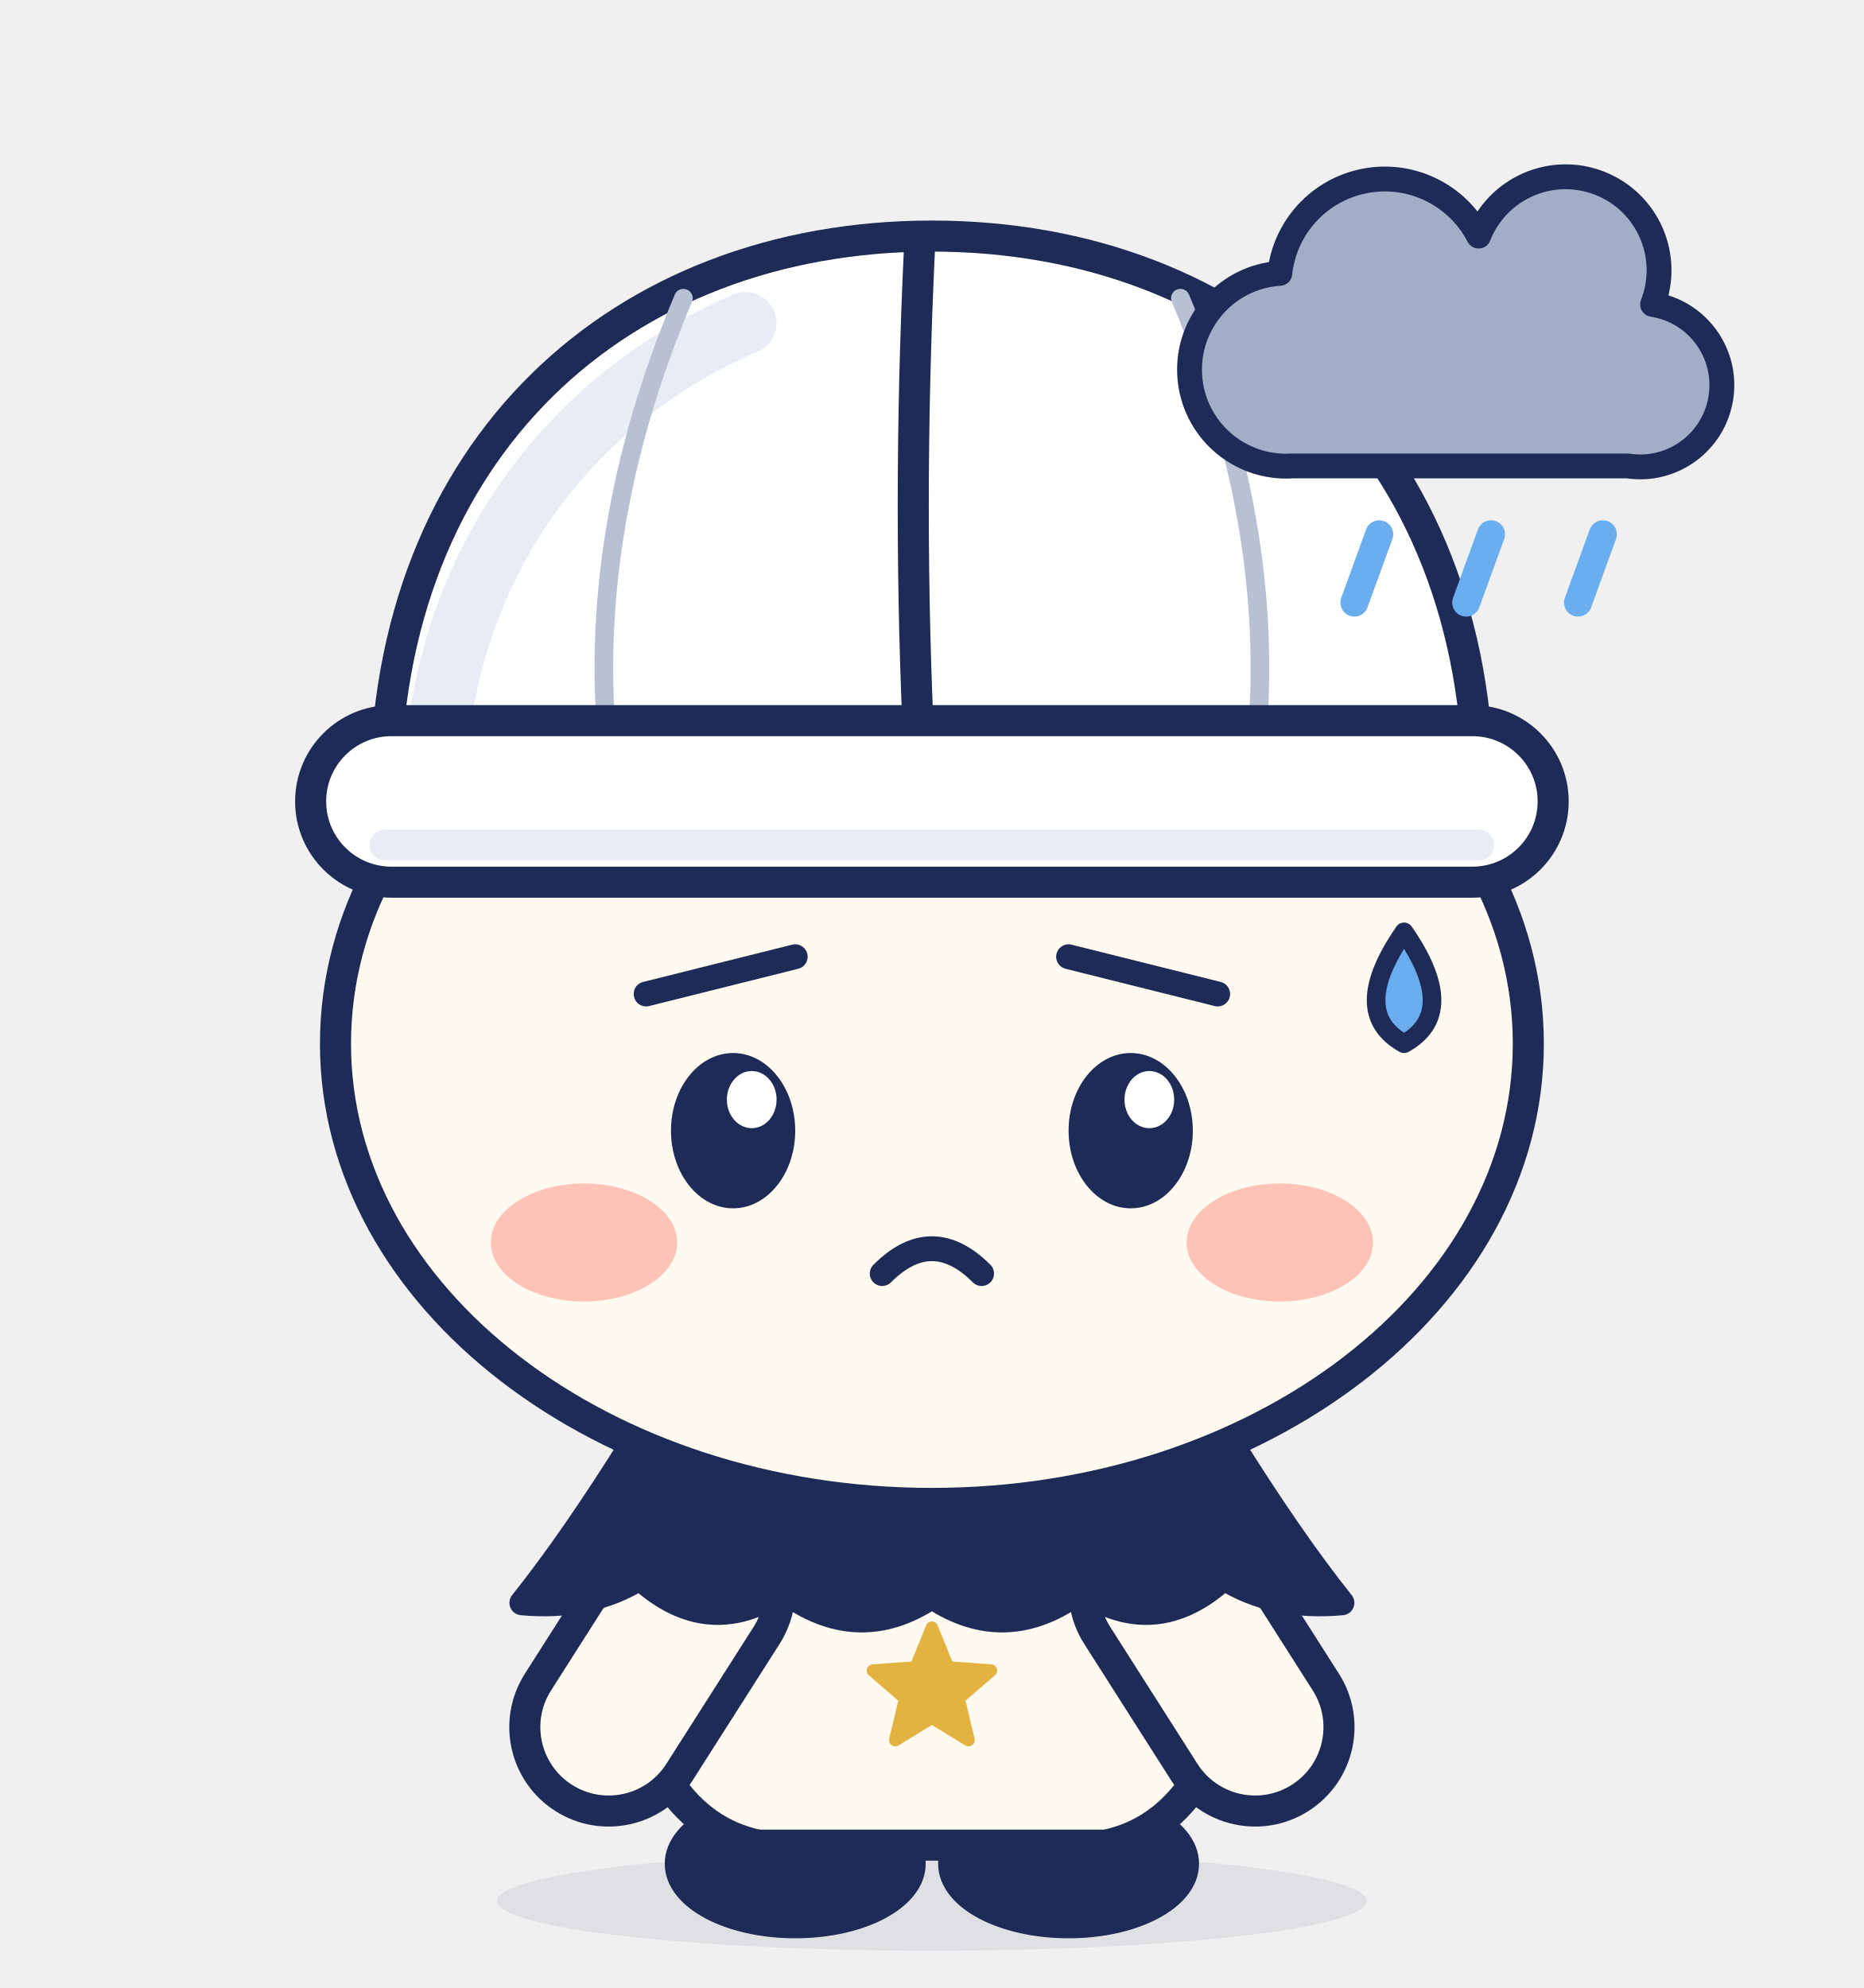
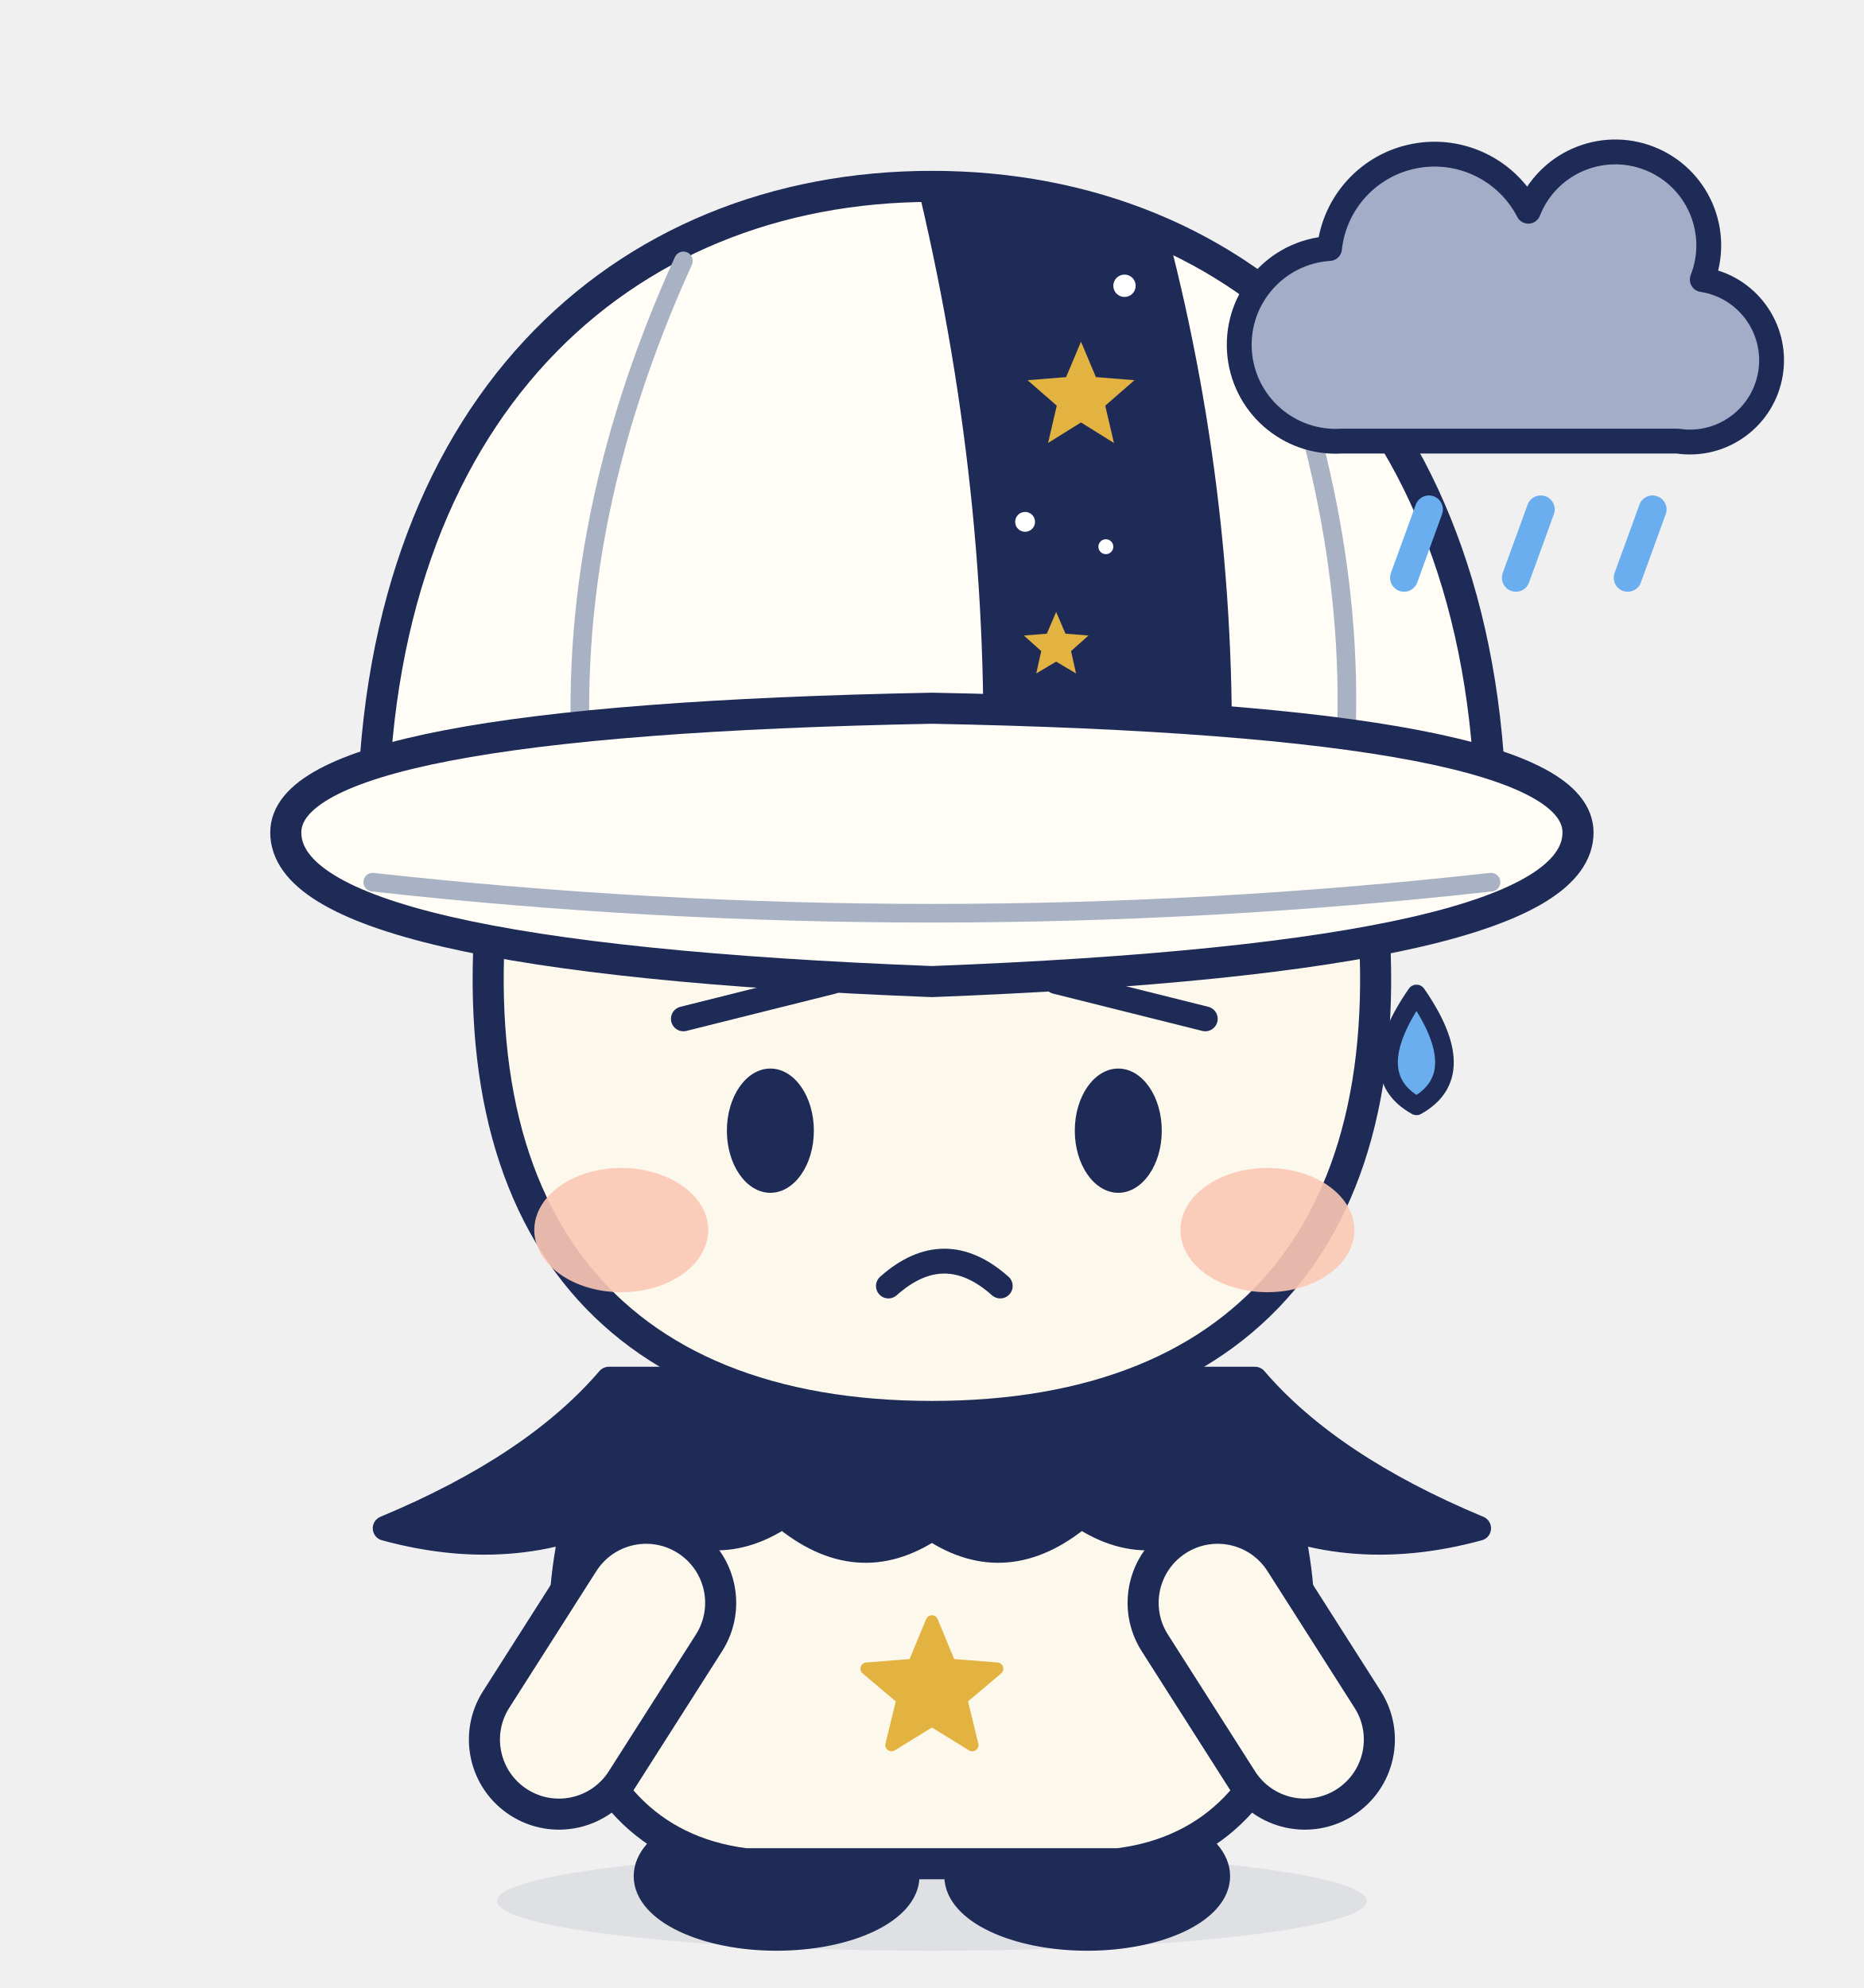
<svg xmlns="http://www.w3.org/2000/svg" viewBox="0 0 300 320" role="img">
  <ellipse cx="150" cy="306" rx="70" ry="8" fill="#1f2b57" opacity=".08" />
  <g fill="#1f2b57" stroke="#1f2b57" stroke-width="4" stroke-linejoin="round" stroke-linecap="round">
-     <ellipse cx="128" cy="300" rx="19" ry="10" />
-     <ellipse cx="172" cy="300" rx="19" ry="10" />
+     <ellipse cx="125" cy="302" rx="21" ry="10" />
+     <ellipse cx="175" cy="302" rx="21" ry="10" />
  </g>
-   <path d="M106 226 C96 252 98 292 122 297 L178 297 C202 292 204 252 194 226Z" fill="#fffaf0" stroke="#1f2b57" stroke-width="5" stroke-linejoin="round" stroke-linecap="round" />
-   <path d="M150.0 262.0 L152.6 268.4 L159.5 268.9 L154.3 273.4 L155.9 280.1 L150.0 276.5 L144.1 280.1 L145.7 273.4 L140.5 268.9 L147.4 268.4Z" fill="#e3b341" stroke="#e3b341" stroke-width="2" stroke-linejoin="round" />
-   <g transform="translate(112 256) rotate(122.5)">
-     <rect x="-13.5" y="-13.5" width="53.1" height="27" rx="13.5" fill="#fffaf0" stroke="#1f2b57" stroke-width="5" stroke-linejoin="round" stroke-linecap="round" />
+   <path d="M100 226 C84 256 88 296 120 300 L180 300 C212 296 216 256 200 226Z" fill="#fdf8ec" stroke="#1f2b57" stroke-width="5" stroke-linejoin="round" stroke-linecap="round" />
+   <path d="M150.0 261.0 L152.9 268.0 L160.5 268.6 L154.7 273.5 L156.5 280.9 L150.0 276.9 L143.5 280.9 L145.3 273.5 L139.5 268.6 L147.1 268.0Z" fill="#e3b341" stroke="#e3b341" stroke-width="2" stroke-linejoin="round" />
+   <g transform="translate(104 258) rotate(122.5)">
+     <rect x="-12" y="-12" width="50.1" height="24" rx="12" fill="#fdf8ec" stroke="#1f2b57" stroke-width="5" stroke-linejoin="round" stroke-linecap="round" />
  </g>
-   <g transform="translate(188 256) rotate(57.5)">
-     <rect x="-13.5" y="-13.5" width="53.1" height="27" rx="13.5" fill="#fffaf0" stroke="#1f2b57" stroke-width="5" stroke-linejoin="round" stroke-linecap="round" />
+   <g transform="translate(196 258) rotate(57.5)">
+     <rect x="-12" y="-12" width="50.1" height="24" rx="12" fill="#fdf8ec" stroke="#1f2b57" stroke-width="5" stroke-linejoin="round" stroke-linecap="round" />
  </g>
-   <path d="M102 232 Q92 248 84 258 Q95 259 103 254 Q114 264 126 256 Q138 265 150 257 Q162 265 174 256 Q186 264 197 254 Q205 259 216 258 Q208 248 198 232Z" fill="#1f2b57" stroke="#1f2b57" stroke-width="4" stroke-linejoin="round" stroke-linecap="round" />
-   <ellipse cx="150" cy="168" rx="96" ry="74" fill="#fffaf0" stroke="#1f2b57" stroke-width="5" stroke-linejoin="round" stroke-linecap="round" />
-   <path d="M62 128 C62 72 100 38 150 38 C200 38 238 72 238 128Z" fill="#ffffff" stroke="#1f2b57" stroke-width="5" stroke-linejoin="round" stroke-linecap="round" />
-   <path d="M70 124 C72 90 92 64 120 52" fill="none" stroke="#e8ecf5" stroke-width="10" stroke-linecap="round" />
-   <g fill="none" stroke="#b8c0d4" stroke-width="3" stroke-linecap="round">
-     <path d="M110 48 Q94 86 98 122" />
-     <path d="M190 48 Q206 86 202 122" />
+   <path d="M98 222 Q86 236 62 246 Q84 252 102 242 Q114 252 126 244 Q138 254 150 246 Q162 254 174 244 Q186 252 198 242 Q216 252 238 246 Q214 236 202 222Z" fill="#1f2b57" stroke="#1f2b57" stroke-width="4" stroke-linejoin="round" stroke-linecap="round" />
+   <path d="M80 138 C72 196 98 228 150 228 C202 228 228 196 220 138Z" fill="#fdf8ec" stroke="#1f2b57" stroke-width="5" stroke-linejoin="round" stroke-linecap="round" />
+   <path d="M60 134 C60 66 100 30 150 30 C200 30 240 66 240 134Z" fill="#fffdf6" stroke="#1f2b57" stroke-width="5" stroke-linejoin="round" stroke-linecap="round" />
+   <g fill="none" stroke="#a9b1c4" stroke-width="3" stroke-linecap="round">
+     <path d="M110 42 Q90 86 94 128" />
+     <path d="M204 48 Q220 90 216 128" />
  </g>
-   <path d="M148 40 Q146 82 148 122" fill="none" stroke="#1f2b57" stroke-width="5" stroke-linecap="round" />
-   <rect x="50" y="116" width="200" height="26" rx="13" fill="#ffffff" stroke="#1f2b57" stroke-width="5" stroke-linejoin="round" stroke-linecap="round" />
-   <path d="M62 136 H238" stroke="#e8ecf5" stroke-width="5" stroke-linecap="round" />
-   <ellipse cx="94" cy="200" rx="15" ry="9.5" fill="#ffb9ad" opacity=".85" />
-   <ellipse cx="206" cy="200" rx="15" ry="9.5" fill="#ffb9ad" opacity=".85" />
-   <ellipse cx="118" cy="182" rx="10" ry="12.5" fill="#1f2b57" />
-   <ellipse cx="121" cy="177" rx="4" ry="4.6" fill="#fff" />
-   <ellipse cx="182" cy="182" rx="10" ry="12.5" fill="#1f2b57" />
-   <ellipse cx="185" cy="177" rx="4" ry="4.6" fill="#fff" />
+   <path d="M150 31 Q170 30 186 38 Q198 84 196 132 L160 132 Q162 82 150 31Z" fill="#1f2b57" stroke="#1f2b57" stroke-width="4" stroke-linejoin="round" stroke-linecap="round" />
+   <path d="M174.0 55.0 L176.4 60.7 L182.6 61.2 L177.9 65.3 L179.3 71.3 L174.0 68.0 L168.7 71.3 L170.1 65.3 L165.4 61.2 L171.6 60.7Z" fill="#e3b341" />
+   <path d="M170.0 98.5 L171.5 102.0 L175.2 102.3 L172.4 104.8 L173.2 108.4 L170.0 106.5 L166.8 108.4 L167.6 104.8 L164.8 102.3 L168.5 102.0Z" fill="#e3b341" />
+   <circle cx="181" cy="46" r="1.8" fill="#fff" />
+   <circle cx="165" cy="84" r="1.6" fill="#fff" />
+   <circle cx="184" cy="120" r="2" fill="#fff" />
+   <circle cx="178" cy="88" r="1.2" fill="#fff" />
+   <path d="M46 134 Q46 116 150 114 Q254 116 254 134 Q254 154 150 158 Q46 154 46 134Z" fill="#fffdf6" stroke="#1f2b57" stroke-width="5" stroke-linejoin="round" stroke-linecap="round" />
+   <path d="M60 142 Q150 152 240 142" fill="none" stroke="#a9b1c4" stroke-width="3" stroke-linecap="round" />
+   <ellipse cx="100" cy="198" rx="14" ry="10" fill="#fbc8b4" opacity=".9" />
+   <ellipse cx="204" cy="198" rx="14" ry="10" fill="#fbc8b4" opacity=".9" />
+   <ellipse cx="124" cy="182" rx="7" ry="10" fill="#1f2b57" />
+   <ellipse cx="180" cy="182" rx="7" ry="10" fill="#1f2b57" />
  <g fill="none" stroke="#1f2b57" stroke-width="4" stroke-linejoin="round" stroke-linecap="round">
-     <path d="M104 160 L128 154" />
-     <path d="M196 160 L172 154" />
+     <path d="M110 164 L134 158" />
+     <path d="M194 164 L170 158" />
  </g>
-   <path d="M142 205 Q150 197 158 205" fill="none" stroke="#1f2b57" stroke-width="4" stroke-linejoin="round" stroke-linecap="round" />
-   <path d="M206 44 a17 17 0 0 1 32 -6 a15 15 0 0 1 28 11 a13 13 0 0 1 -4 26 h-54 a15 15 0 0 1 -2 -31z" fill="#a3adc8" stroke="#1f2b57" stroke-width="4" stroke-linejoin="round" stroke-linecap="round" />
+   <path d="M143 207 Q152 199 161 207" fill="none" stroke="#1f2b57" stroke-width="4" stroke-linejoin="round" stroke-linecap="round" />
+   <path d="M214 40 a17 17 0 0 1 32 -6 a15 15 0 0 1 28 11 a13 13 0 0 1 -4 26 h-54 a15 15 0 0 1 -2 -31z" fill="#a3adc8" stroke="#1f2b57" stroke-width="4" stroke-linejoin="round" stroke-linecap="round" />
  <g stroke="#6aaef0" stroke-width="4.5" stroke-linecap="round">
-     <path d="M222 86 l-4 11" />
-     <path d="M240 86 l-4 11" />
-     <path d="M258 86 l-4 11" />
+     <path d="M230 82 l-4 11" />
+     <path d="M248 82 l-4 11" />
+     <path d="M266 82 l-4 11" />
  </g>
-   <path d="M226 150 q9 13 0 18 q-9 -5 0 -18z" fill="#6aaef0" stroke="#1f2b57" stroke-width="3" stroke-linejoin="round" stroke-linecap="round" />
+   <path d="M228 160 q9 13 0 18 q-9 -5 0 -18z" fill="#6aaef0" stroke="#1f2b57" stroke-width="3" stroke-linejoin="round" stroke-linecap="round" />
</svg>
